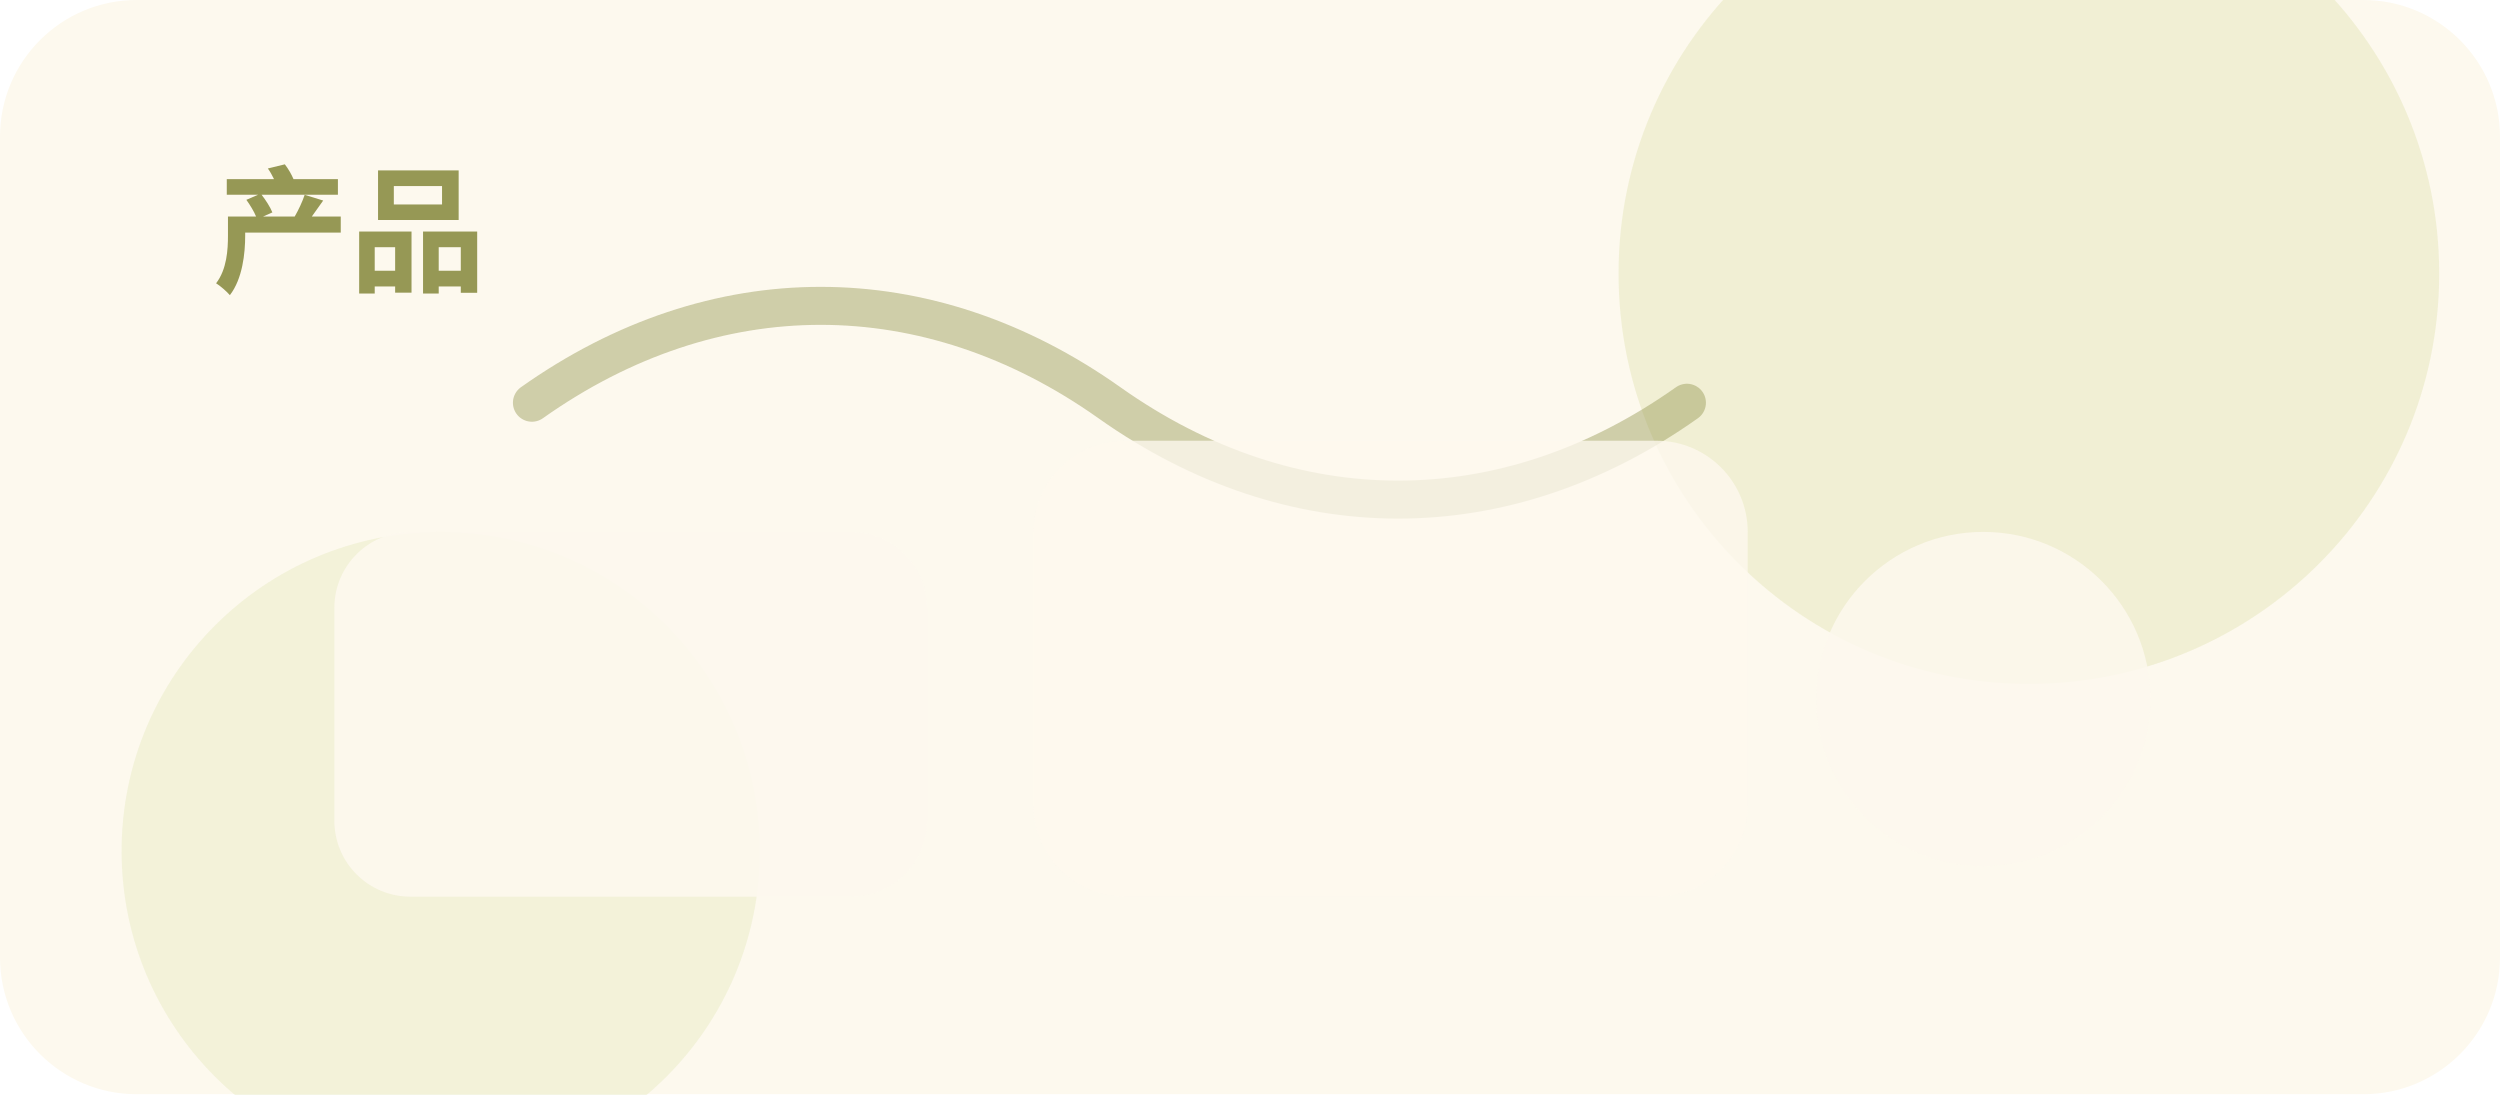
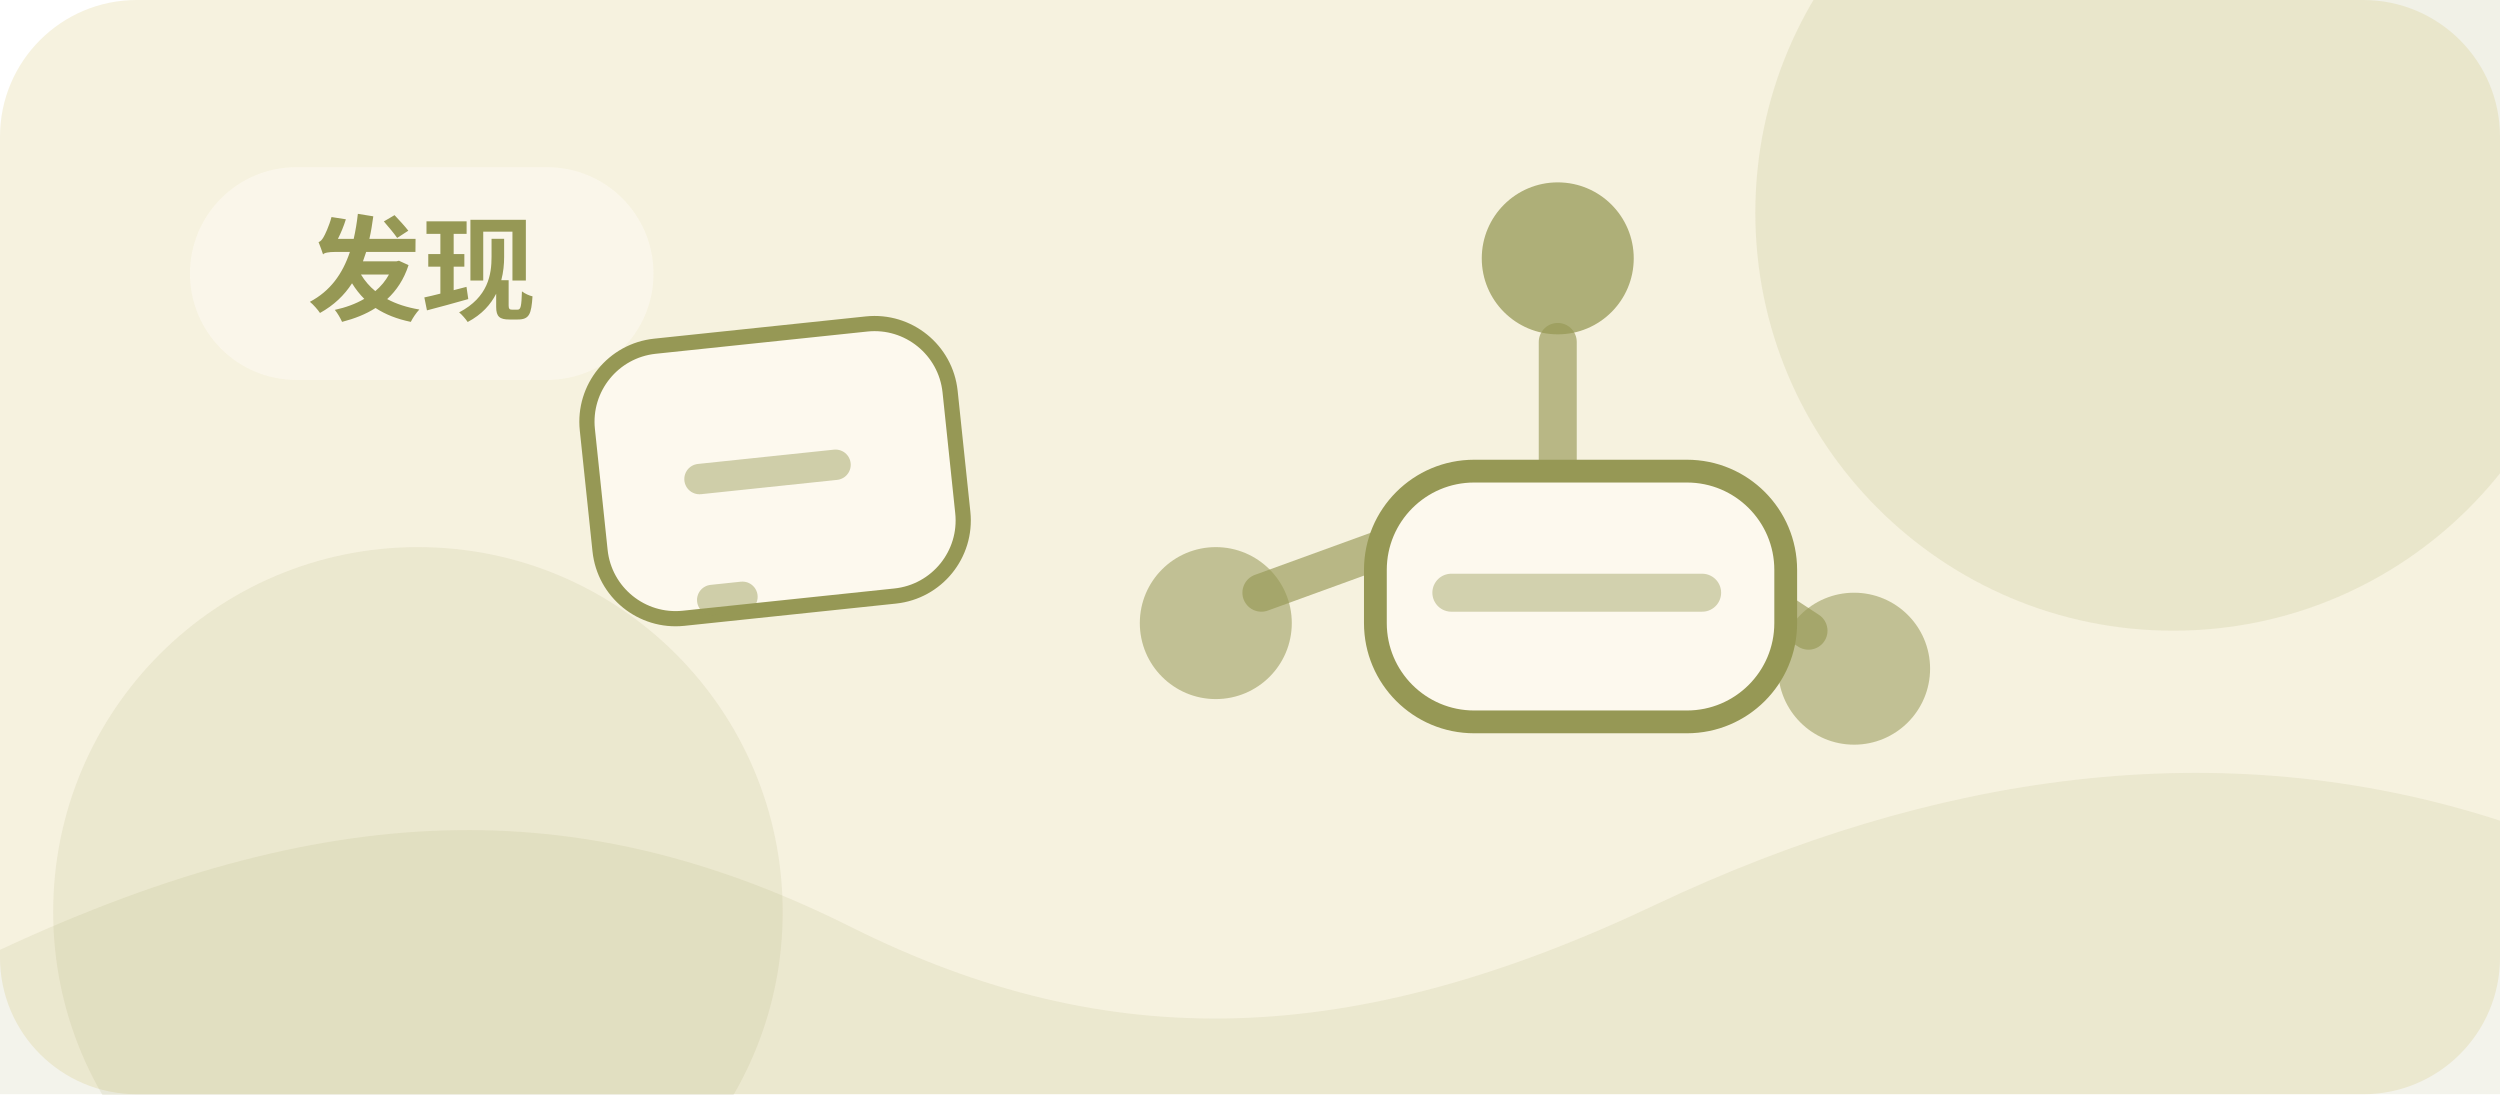
<svg xmlns="http://www.w3.org/2000/svg" width="329" height="144" viewBox="0 0 329 144" fill="none">
-   <rect width="329" height="144" rx="18" fill="#FDF9EE" />
-   <circle cx="267" cy="36" r="54" fill="#DDE1AC" fill-opacity="0.38" />
-   <circle cx="58" cy="112" r="42" fill="#DDE1AC" fill-opacity="0.32" />
-   <path d="M70 53C94 36 122 36 146 53C170 70 198 70 222 53" stroke="#969855" stroke-width="5" stroke-linecap="round" opacity="0.45" />
-   <rect x="44" y="70" width="78" height="48" rx="10" fill="#FDF9EE" fill-opacity="0.9" />
-   <rect x="136" y="58" width="94" height="60" rx="12" fill="#FDF9EE" fill-opacity="0.78" />
-   <circle cx="261" cy="92" r="22" fill="#FDF9EE" fill-opacity="0.86" />
-   <text x="28" y="37" fill="#969855" font-family="Arial, sans-serif" font-size="18" font-weight="700">产品</text>
+   <rect width="329" height="144" rx="18" fill="#F6F2DF" />
+   <circle cx="286" cy="28" r="55" fill="#969855" fill-opacity="0.14" />
+   <circle cx="55" cy="120" r="48" fill="#969855" fill-opacity="0.12" />
+   <path d="M0 125C45 104 78 105 112 122C146 139 178 138 218 119C254 102 292 96 329 108V144H0V125Z" fill="#969855" fill-opacity="0.12" />
+   <rect x="25" y="22" width="61" height="28" rx="14" fill="#FDF9EE" fill-opacity="0.72" />
+   <text x="55.5" y="41" text-anchor="middle" fill="#969855" font-family="-apple-system, BlinkMacSystemFont, 'PingFang SC', 'Hiragino Sans GB', Arial, sans-serif" font-size="15" font-weight="700">发现</text>
+   <circle cx="205" cy="34" r="10" fill="#969855" opacity="0.75" />
+   <circle cx="160" cy="82" r="10" fill="#969855" opacity="0.55" />
+   <circle cx="244" cy="88" r="10" fill="#969855" opacity="0.55" />
+   <path d="M205 45V63M199 66L166 78M212 66L238 83" stroke="#969855" stroke-width="5" stroke-linecap="round" opacity="0.65" />
+   <g transform="translate(78 44) rotate(-6 24 18)">
+     <rect width="48" height="36" rx="10" fill="#FDF9EE" stroke="#969855" stroke-width="2" />
+     <path d="M14 18H32M14 34H18" stroke="#969855" stroke-width="4" stroke-linecap="round" opacity="0.45" />
+   </g>
+   <rect x="181" y="62" width="54" height="33" rx="13" fill="#FDF9EE" stroke="#969855" stroke-width="3" />
+   <path d="M191 78H224" stroke="#969855" stroke-width="5" stroke-linecap="round" opacity="0.42" />
</svg>
